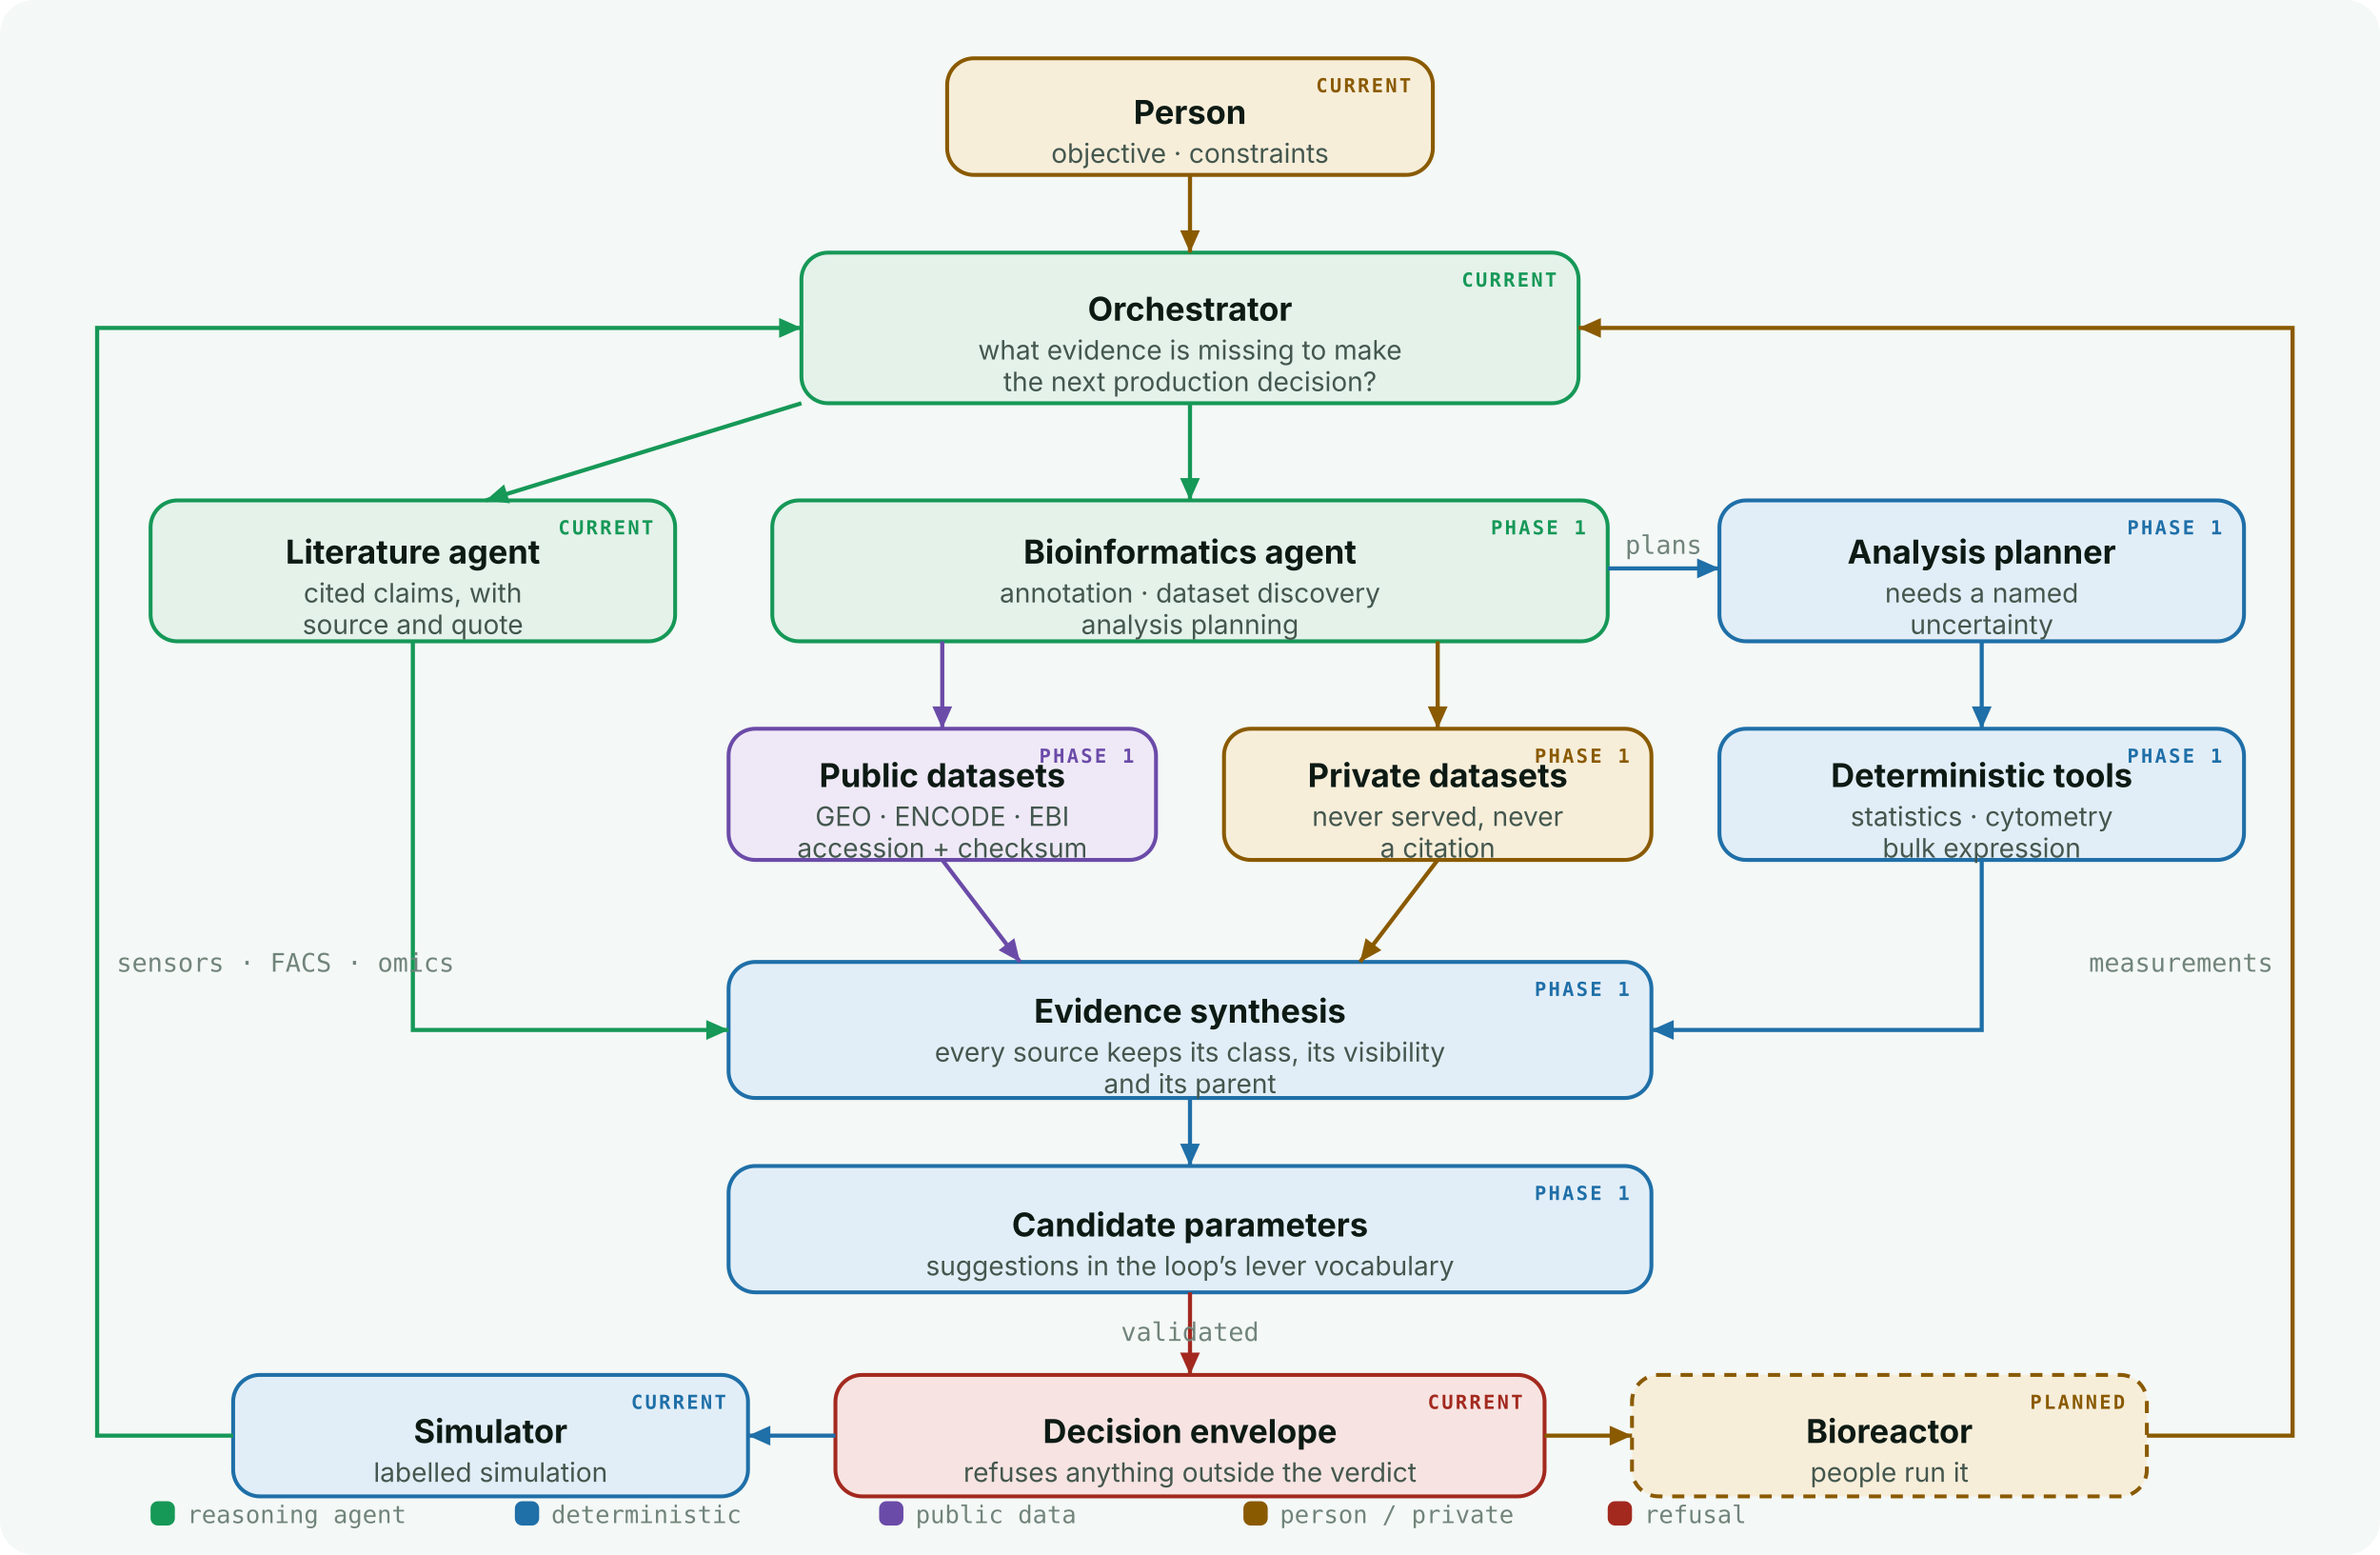
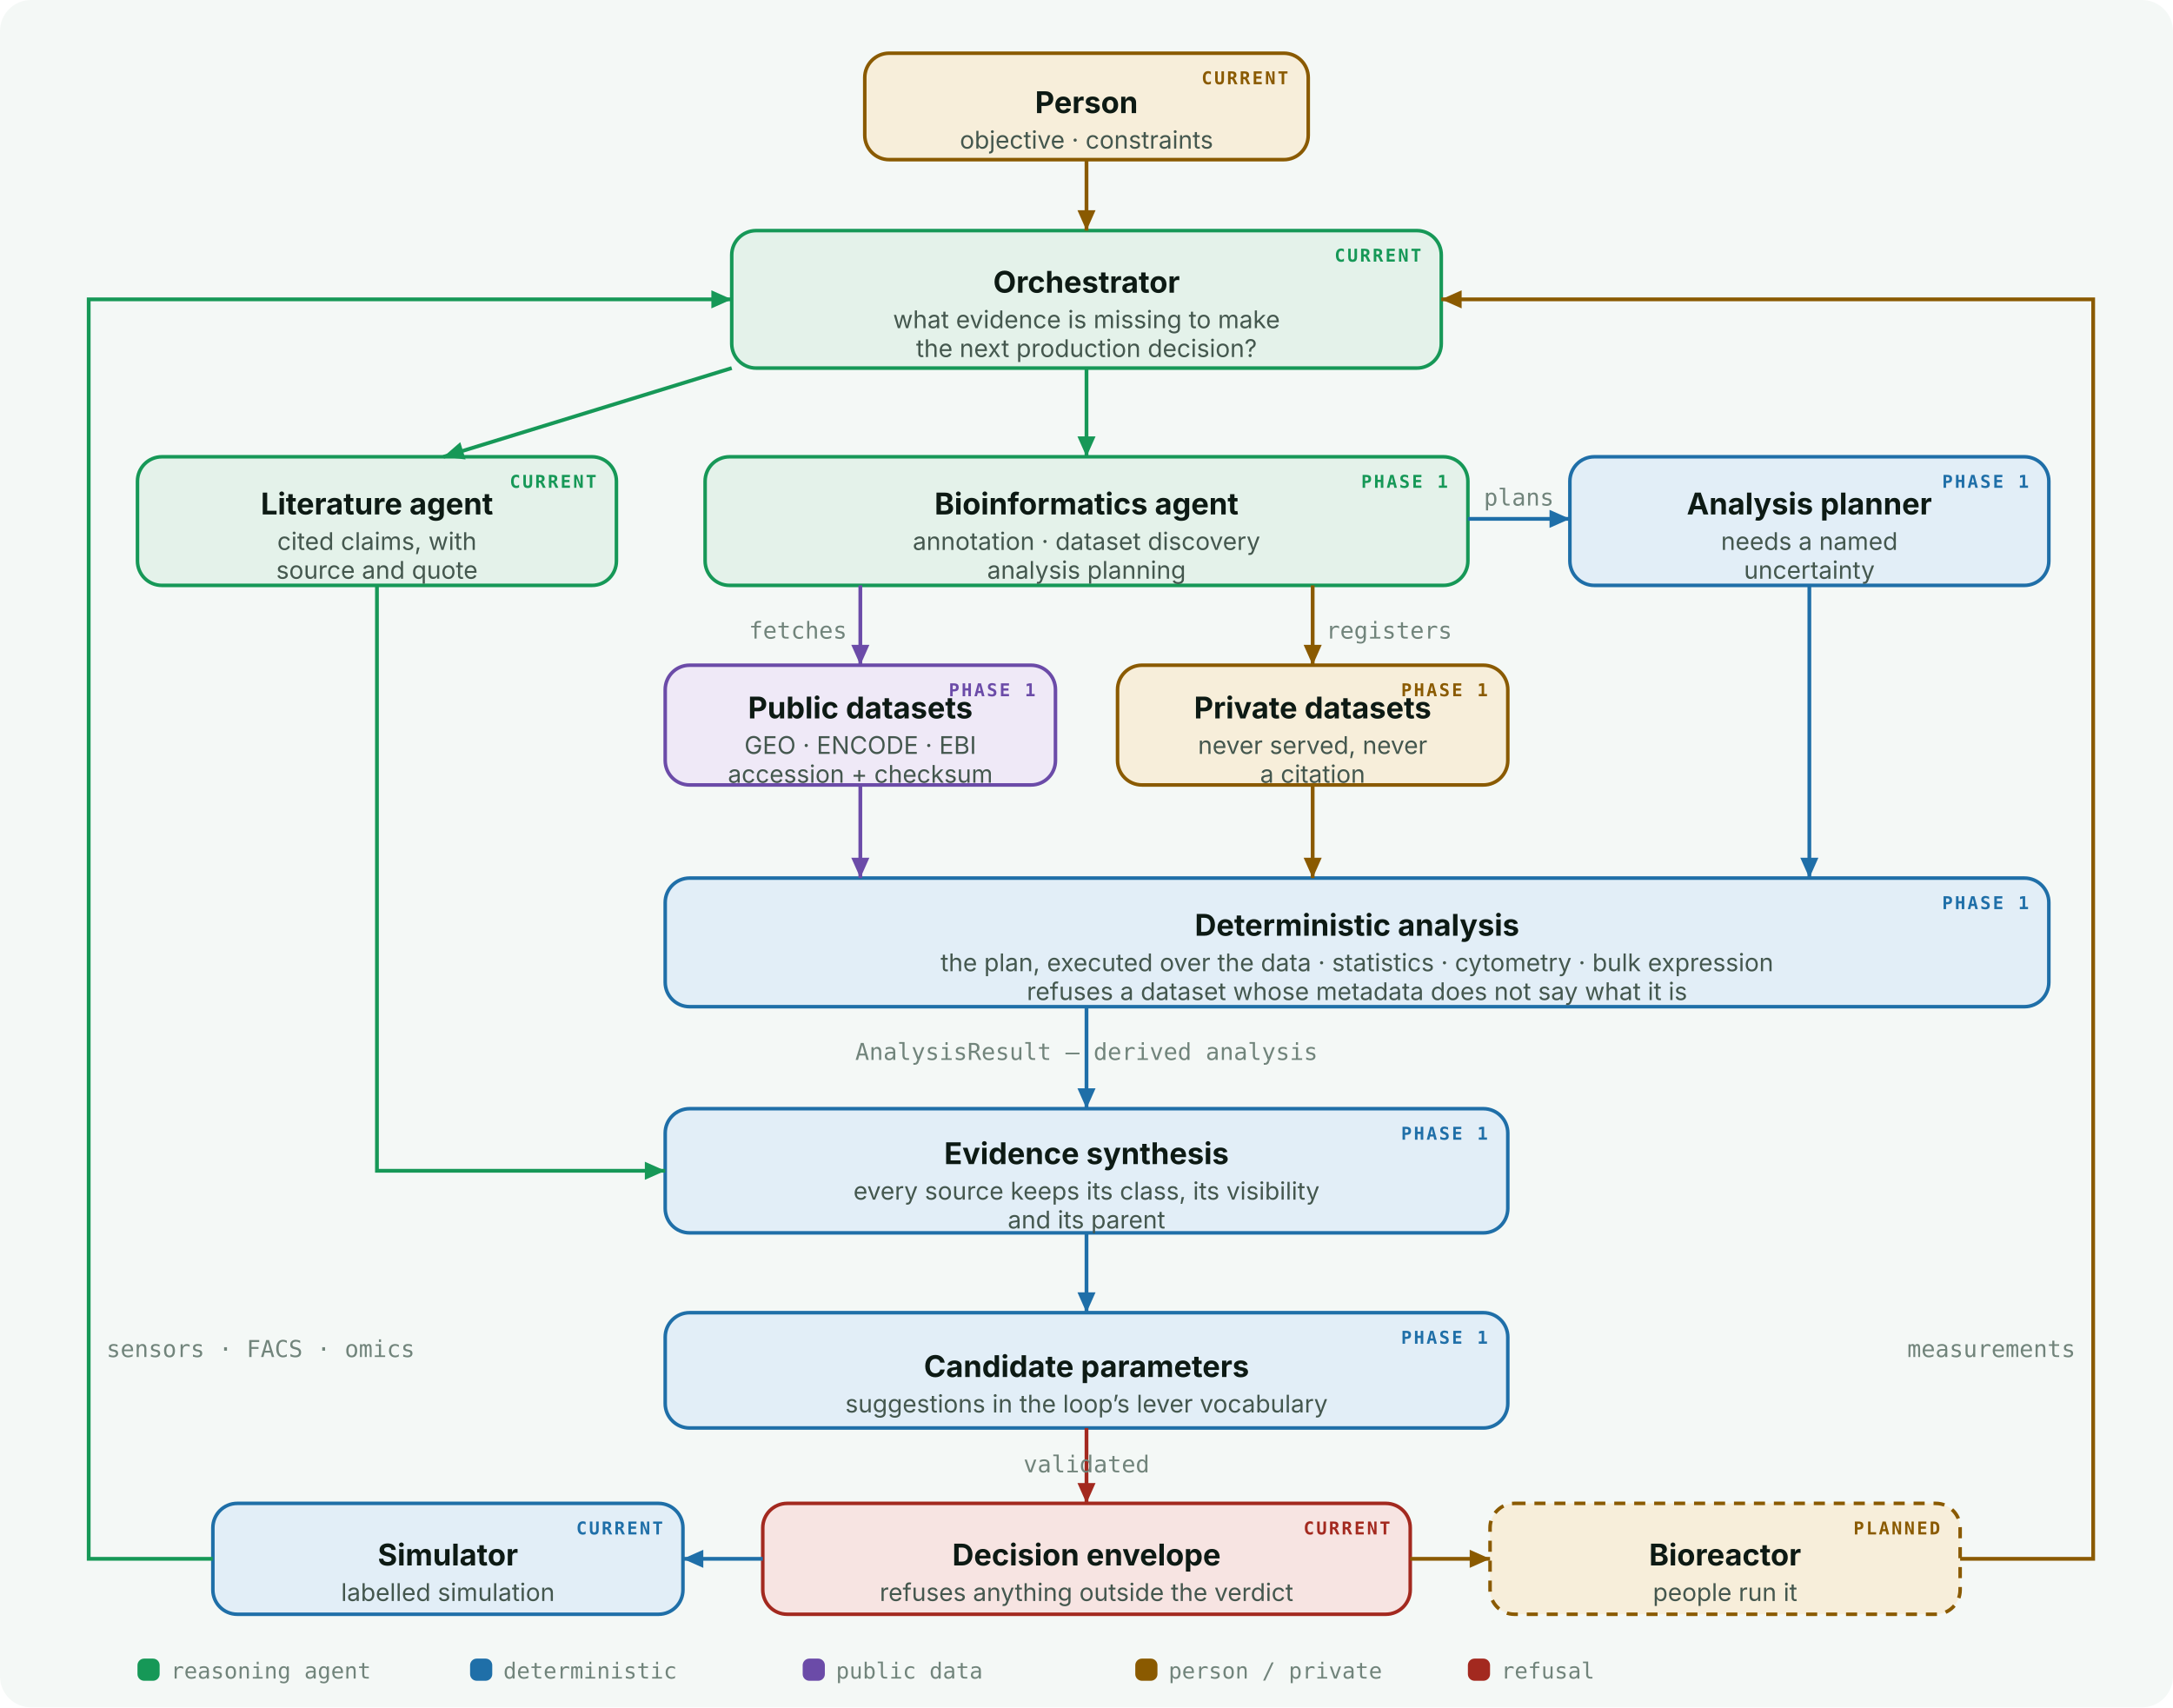
- <svg xmlns="http://www.w3.org/2000/svg" viewBox="0 0 980 640" width="980" height="640" role="img" font-family="Inter,system-ui,-apple-system,sans-serif" aria-label="A person states an objective. The orchestrator asks the literature and bioinformatics specialists for evidence, the bioinformatics agent plans an analysis against a named uncertainty and deterministic tools execute it, the evidence is synthesised into candidate parameters, and only a validated decision reaches the simulator or the bioreactor. Measurements return to the orchestrator.">
+ <svg xmlns="http://www.w3.org/2000/svg" viewBox="0 0 980 770" width="980" height="770" role="img" font-family="Inter,system-ui,-apple-system,sans-serif" aria-label="A person states an objective. The orchestrator asks the literature and bioinformatics specialists for evidence. The bioinformatics agent discovers a public dataset or registers a private one and plans an analysis against a named uncertainty; deterministic tools then execute that plan over the data itself and return an AnalysisResult. Only those results, never the raw datasets, enter evidence synthesis, which produces candidate parameters; a validated decision reaches the simulator or the bioreactor, and measurements return to the orchestrator.">
  <defs>
    <marker id="a-169857" viewBox="0 0 10 10" refX="9" refY="5" markerWidth="6" markerHeight="6" orient="auto-start-reverse">
      <path d="M 0 1 L 9 5 L 0 9 z" fill="#169857" />
    </marker>
    <marker id="a-1f6fa8" viewBox="0 0 10 10" refX="9" refY="5" markerWidth="6" markerHeight="6" orient="auto-start-reverse">
      <path d="M 0 1 L 9 5 L 0 9 z" fill="#1f6fa8" />
    </marker>
    <marker id="a-6b4ba8" viewBox="0 0 10 10" refX="9" refY="5" markerWidth="6" markerHeight="6" orient="auto-start-reverse">
      <path d="M 0 1 L 9 5 L 0 9 z" fill="#6b4ba8" />
    </marker>
    <marker id="a-8a5a00" viewBox="0 0 10 10" refX="9" refY="5" markerWidth="6" markerHeight="6" orient="auto-start-reverse">
      <path d="M 0 1 L 9 5 L 0 9 z" fill="#8a5a00" />
    </marker>
    <marker id="a-a3291f" viewBox="0 0 10 10" refX="9" refY="5" markerWidth="6" markerHeight="6" orient="auto-start-reverse">
      <path d="M 0 1 L 9 5 L 0 9 z" fill="#a3291f" />
    </marker>
    <marker id="a-c9d6cf" viewBox="0 0 10 10" refX="9" refY="5" markerWidth="6" markerHeight="6" orient="auto-start-reverse">
      <path d="M 0 1 L 9 5 L 0 9 z" fill="#c9d6cf" />
    </marker>
  </defs>
-   <rect width="980" height="640" rx="14" fill="#f4f8f6" />
+   <rect width="980" height="770" rx="14" fill="#f4f8f6" />
  <rect x="390" y="24" width="200" height="48" rx="11" fill="#f7eeda" stroke="#8a5a00" stroke-width="1.6" />
  <text x="581" y="38" text-anchor="end" fill="#8a5a00" font-size="8" font-family="ui-monospace,SFMono-Regular,Menlo,monospace" font-weight="700" letter-spacing="0.9">CURRENT</text>
  <text x="490.0" y="51.0" text-anchor="middle" fill="#0d1a14" font-size="13.5" font-weight="650">Person</text>
  <text x="490.0" y="67.0" text-anchor="middle" fill="#44574e" font-size="11">objective · constraints</text>
  <rect x="330" y="104" width="320" height="62" rx="11" fill="#e4f2ea" stroke="#169857" stroke-width="1.6" />
  <text x="641" y="118" text-anchor="end" fill="#169857" font-size="8" font-family="ui-monospace,SFMono-Regular,Menlo,monospace" font-weight="700" letter-spacing="0.9">CURRENT</text>
  <text x="490.0" y="132.0" text-anchor="middle" fill="#0d1a14" font-size="13.5" font-weight="650">Orchestrator</text>
  <text x="490.0" y="148.0" text-anchor="middle" fill="#44574e" font-size="11">what evidence is missing to make</text>
  <text x="490.0" y="161.0" text-anchor="middle" fill="#44574e" font-size="11">the next production decision?</text>
  <line x1="490" y1="72" x2="490" y2="104" stroke="#8a5a00" stroke-width="1.7" marker-end="url(#a-8a5a00)" />
  <rect x="62" y="206" width="216" height="58" rx="11" fill="#e4f2ea" stroke="#169857" stroke-width="1.6" />
  <text x="269" y="220" text-anchor="end" fill="#169857" font-size="8" font-family="ui-monospace,SFMono-Regular,Menlo,monospace" font-weight="700" letter-spacing="0.9">CURRENT</text>
  <text x="170.0" y="232.0" text-anchor="middle" fill="#0d1a14" font-size="13.5" font-weight="650">Literature agent</text>
  <text x="170.0" y="248.0" text-anchor="middle" fill="#44574e" font-size="11">cited claims, with</text>
  <text x="170.0" y="261.0" text-anchor="middle" fill="#44574e" font-size="11">source and quote</text>
  <rect x="318" y="206" width="344" height="58" rx="11" fill="#e4f2ea" stroke="#169857" stroke-width="1.6" />
  <text x="653" y="220" text-anchor="end" fill="#169857" font-size="8" font-family="ui-monospace,SFMono-Regular,Menlo,monospace" font-weight="700" letter-spacing="0.9">PHASE 1</text>
  <text x="490.0" y="232.0" text-anchor="middle" fill="#0d1a14" font-size="13.5" font-weight="650">Bioinformatics agent</text>
  <text x="490.0" y="248.0" text-anchor="middle" fill="#44574e" font-size="11">annotation · dataset discovery</text>
  <text x="490.0" y="261.0" text-anchor="middle" fill="#44574e" font-size="11">analysis planning</text>
  <line x1="330" y1="166" x2="200" y2="206" stroke="#169857" stroke-width="1.7" marker-end="url(#a-169857)" />
  <line x1="490" y1="166" x2="490" y2="206" stroke="#169857" stroke-width="1.7" marker-end="url(#a-169857)" />
  <rect x="300" y="300" width="176" height="54" rx="11" fill="#efe9f7" stroke="#6b4ba8" stroke-width="1.6" />
  <text x="467" y="314" text-anchor="end" fill="#6b4ba8" font-size="8" font-family="ui-monospace,SFMono-Regular,Menlo,monospace" font-weight="700" letter-spacing="0.9">PHASE 1</text>
  <text x="388.0" y="324.0" text-anchor="middle" fill="#0d1a14" font-size="13.5" font-weight="650">Public datasets</text>
  <text x="388.0" y="340.0" text-anchor="middle" fill="#44574e" font-size="11">GEO · ENCODE · EBI</text>
  <text x="388.0" y="353.0" text-anchor="middle" fill="#44574e" font-size="11">accession + checksum</text>
  <rect x="504" y="300" width="176" height="54" rx="11" fill="#f7eeda" stroke="#8a5a00" stroke-width="1.6" />
  <text x="671" y="314" text-anchor="end" fill="#8a5a00" font-size="8" font-family="ui-monospace,SFMono-Regular,Menlo,monospace" font-weight="700" letter-spacing="0.9">PHASE 1</text>
  <text x="592.0" y="324.0" text-anchor="middle" fill="#0d1a14" font-size="13.5" font-weight="650">Private datasets</text>
  <text x="592.0" y="340.0" text-anchor="middle" fill="#44574e" font-size="11">never served, never</text>
  <text x="592.0" y="353.0" text-anchor="middle" fill="#44574e" font-size="11">a citation</text>
  <rect x="708" y="206" width="216" height="58" rx="11" fill="#e2eef7" stroke="#1f6fa8" stroke-width="1.6" />
  <text x="915" y="220" text-anchor="end" fill="#1f6fa8" font-size="8" font-family="ui-monospace,SFMono-Regular,Menlo,monospace" font-weight="700" letter-spacing="0.9">PHASE 1</text>
  <text x="816.0" y="232.0" text-anchor="middle" fill="#0d1a14" font-size="13.5" font-weight="650">Analysis planner</text>
  <text x="816.0" y="248.0" text-anchor="middle" fill="#44574e" font-size="11">needs a named</text>
  <text x="816.0" y="261.0" text-anchor="middle" fill="#44574e" font-size="11">uncertainty</text>
-   <rect x="708" y="300" width="216" height="54" rx="11" fill="#e2eef7" stroke="#1f6fa8" stroke-width="1.6" />
-   <text x="915" y="314" text-anchor="end" fill="#1f6fa8" font-size="8" font-family="ui-monospace,SFMono-Regular,Menlo,monospace" font-weight="700" letter-spacing="0.9">PHASE 1</text>
-   <text x="816.0" y="324.0" text-anchor="middle" fill="#0d1a14" font-size="13.5" font-weight="650">Deterministic tools</text>
-   <text x="816.0" y="340.0" text-anchor="middle" fill="#44574e" font-size="11">statistics · cytometry</text>
-   <text x="816.0" y="353.0" text-anchor="middle" fill="#44574e" font-size="11">bulk expression</text>
  <line x1="388" y1="264" x2="388" y2="300" stroke="#6b4ba8" stroke-width="1.7" marker-end="url(#a-6b4ba8)" />
+   <text x="382" y="288" text-anchor="end" fill="#71847b" font-size="10.5" font-family="ui-monospace,SFMono-Regular,Menlo,monospace">fetches</text>
  <line x1="592" y1="264" x2="592" y2="300" stroke="#8a5a00" stroke-width="1.7" marker-end="url(#a-8a5a00)" />
+   <text x="598" y="288" text-anchor="start" fill="#71847b" font-size="10.5" font-family="ui-monospace,SFMono-Regular,Menlo,monospace">registers</text>
  <line x1="662" y1="234" x2="708" y2="234" stroke="#1f6fa8" stroke-width="1.7" marker-end="url(#a-1f6fa8)" />
  <text x="685.0" y="228" text-anchor="middle" fill="#71847b" font-size="10.5" font-family="ui-monospace,SFMono-Regular,Menlo,monospace">plans</text>
-   <line x1="816" y1="264" x2="816" y2="300" stroke="#1f6fa8" stroke-width="1.7" marker-end="url(#a-1f6fa8)" />
-   <rect x="300" y="396" width="380" height="56" rx="11" fill="#e2eef7" stroke="#1f6fa8" stroke-width="1.6" />
-   <text x="671" y="410" text-anchor="end" fill="#1f6fa8" font-size="8" font-family="ui-monospace,SFMono-Regular,Menlo,monospace" font-weight="700" letter-spacing="0.9">PHASE 1</text>
-   <text x="490.0" y="421.0" text-anchor="middle" fill="#0d1a14" font-size="13.5" font-weight="650">Evidence synthesis</text>
-   <text x="490.0" y="437.0" text-anchor="middle" fill="#44574e" font-size="11">every source keeps its class, its visibility</text>
-   <text x="490.0" y="450.0" text-anchor="middle" fill="#44574e" font-size="11">and its parent</text>
-   <polyline points="170,264 170,424 300,424" fill="none" stroke="#169857" stroke-width="1.7" marker-end="url(#a-169857)" />
-   <polyline points="816,354 816,424 680,424" fill="none" stroke="#1f6fa8" stroke-width="1.7" marker-end="url(#a-1f6fa8)" />
-   <line x1="388" y1="354" x2="420" y2="396" stroke="#6b4ba8" stroke-width="1.7" marker-end="url(#a-6b4ba8)" />
-   <line x1="592" y1="354" x2="560" y2="396" stroke="#8a5a00" stroke-width="1.7" marker-end="url(#a-8a5a00)" />
-   <rect x="300" y="480" width="380" height="52" rx="11" fill="#e2eef7" stroke="#1f6fa8" stroke-width="1.6" />
-   <text x="671" y="494" text-anchor="end" fill="#1f6fa8" font-size="8" font-family="ui-monospace,SFMono-Regular,Menlo,monospace" font-weight="700" letter-spacing="0.9">PHASE 1</text>
-   <text x="490.0" y="509.0" text-anchor="middle" fill="#0d1a14" font-size="13.5" font-weight="650">Candidate parameters</text>
-   <text x="490.0" y="525.0" text-anchor="middle" fill="#44574e" font-size="11">suggestions in the loop’s lever vocabulary</text>
-   <line x1="490" y1="452" x2="490" y2="480" stroke="#1f6fa8" stroke-width="1.7" marker-end="url(#a-1f6fa8)" />
-   <rect x="96" y="566" width="212" height="50" rx="11" fill="#e2eef7" stroke="#1f6fa8" stroke-width="1.6" />
-   <text x="299" y="580" text-anchor="end" fill="#1f6fa8" font-size="8" font-family="ui-monospace,SFMono-Regular,Menlo,monospace" font-weight="700" letter-spacing="0.9">CURRENT</text>
-   <text x="202.0" y="594.0" text-anchor="middle" fill="#0d1a14" font-size="13.5" font-weight="650">Simulator</text>
-   <text x="202.0" y="610.0" text-anchor="middle" fill="#44574e" font-size="11">labelled simulation</text>
-   <rect x="672" y="566" width="212" height="50" rx="11" fill="#f7eeda" stroke="#8a5a00" stroke-width="1.6" stroke-dasharray="5 4" />
-   <text x="875" y="580" text-anchor="end" fill="#8a5a00" font-size="8" font-family="ui-monospace,SFMono-Regular,Menlo,monospace" font-weight="700" letter-spacing="0.9">PLANNED</text>
-   <text x="778.0" y="594.0" text-anchor="middle" fill="#0d1a14" font-size="13.5" font-weight="650">Bioreactor</text>
-   <text x="778.0" y="610.0" text-anchor="middle" fill="#44574e" font-size="11">people run it</text>
-   <rect x="344" y="566" width="292" height="50" rx="11" fill="#f7e4e2" stroke="#a3291f" stroke-width="1.6" />
-   <text x="627" y="580" text-anchor="end" fill="#a3291f" font-size="8" font-family="ui-monospace,SFMono-Regular,Menlo,monospace" font-weight="700" letter-spacing="0.9">CURRENT</text>
-   <text x="490.0" y="594.0" text-anchor="middle" fill="#0d1a14" font-size="13.5" font-weight="650">Decision envelope</text>
-   <text x="490.0" y="610.0" text-anchor="middle" fill="#44574e" font-size="11">refuses anything outside the verdict</text>
-   <line x1="490" y1="532" x2="490" y2="566" stroke="#a3291f" stroke-width="1.7" marker-end="url(#a-a3291f)" />
-   <text x="490.0" y="552" text-anchor="middle" fill="#71847b" font-size="10.5" font-family="ui-monospace,SFMono-Regular,Menlo,monospace">validated</text>
-   <line x1="344" y1="591" x2="308" y2="591" stroke="#1f6fa8" stroke-width="1.7" marker-end="url(#a-1f6fa8)" />
-   <line x1="636" y1="591" x2="672" y2="591" stroke="#8a5a00" stroke-width="1.7" marker-end="url(#a-8a5a00)" />
-   <polyline points="96,591 40,591 40,135 330,135" fill="none" stroke="#169857" stroke-width="1.7" marker-end="url(#a-169857)" />
-   <text x="48" y="400" text-anchor="start" fill="#71847b" font-size="10.5" font-family="ui-monospace,SFMono-Regular,Menlo,monospace">sensors · FACS · omics</text>
-   <polyline points="884,591 944,591 944,135 650,135" fill="none" stroke="#8a5a00" stroke-width="1.7" marker-end="url(#a-8a5a00)" />
-   <text x="936" y="400" text-anchor="end" fill="#71847b" font-size="10.5" font-family="ui-monospace,SFMono-Regular,Menlo,monospace">measurements</text>
-   <rect x="62" y="618" width="10" height="10" rx="3" fill="#169857" />
-   <text x="77" y="627" fill="#71847b" font-size="10" font-family="ui-monospace,SFMono-Regular,Menlo,monospace">reasoning agent</text>
-   <rect x="212" y="618" width="10" height="10" rx="3" fill="#1f6fa8" />
-   <text x="227" y="627" fill="#71847b" font-size="10" font-family="ui-monospace,SFMono-Regular,Menlo,monospace">deterministic</text>
-   <rect x="362" y="618" width="10" height="10" rx="3" fill="#6b4ba8" />
-   <text x="377" y="627" fill="#71847b" font-size="10" font-family="ui-monospace,SFMono-Regular,Menlo,monospace">public data</text>
-   <rect x="512" y="618" width="10" height="10" rx="3" fill="#8a5a00" />
-   <text x="527" y="627" fill="#71847b" font-size="10" font-family="ui-monospace,SFMono-Regular,Menlo,monospace">person / private</text>
-   <rect x="662" y="618" width="10" height="10" rx="3" fill="#a3291f" />
-   <text x="677" y="627" fill="#71847b" font-size="10" font-family="ui-monospace,SFMono-Regular,Menlo,monospace">refusal</text>
+   <rect x="300" y="396" width="624" height="58" rx="11" fill="#e2eef7" stroke="#1f6fa8" stroke-width="1.6" />
+   <text x="915" y="410" text-anchor="end" fill="#1f6fa8" font-size="8" font-family="ui-monospace,SFMono-Regular,Menlo,monospace" font-weight="700" letter-spacing="0.9">PHASE 1</text>
+   <text x="612.0" y="422.0" text-anchor="middle" fill="#0d1a14" font-size="13.5" font-weight="650">Deterministic analysis</text>
+   <text x="612.0" y="438.0" text-anchor="middle" fill="#44574e" font-size="11">the plan, executed over the data · statistics · cytometry · bulk expression</text>
+   <text x="612.0" y="451.0" text-anchor="middle" fill="#44574e" font-size="11">refuses a dataset whose metadata does not say what it is</text>
+   <line x1="388" y1="354" x2="388" y2="396" stroke="#6b4ba8" stroke-width="1.7" marker-end="url(#a-6b4ba8)" />
+   <line x1="592" y1="354" x2="592" y2="396" stroke="#8a5a00" stroke-width="1.7" marker-end="url(#a-8a5a00)" />
+   <line x1="816" y1="264" x2="816" y2="396" stroke="#1f6fa8" stroke-width="1.7" marker-end="url(#a-1f6fa8)" />
+   <rect x="300" y="500" width="380" height="56" rx="11" fill="#e2eef7" stroke="#1f6fa8" stroke-width="1.6" />
+   <text x="671" y="514" text-anchor="end" fill="#1f6fa8" font-size="8" font-family="ui-monospace,SFMono-Regular,Menlo,monospace" font-weight="700" letter-spacing="0.9">PHASE 1</text>
+   <text x="490.0" y="525.0" text-anchor="middle" fill="#0d1a14" font-size="13.5" font-weight="650">Evidence synthesis</text>
+   <text x="490.0" y="541.0" text-anchor="middle" fill="#44574e" font-size="11">every source keeps its class, its visibility</text>
+   <text x="490.0" y="554.0" text-anchor="middle" fill="#44574e" font-size="11">and its parent</text>
+   <line x1="490" y1="454" x2="490" y2="500" stroke="#1f6fa8" stroke-width="1.7" marker-end="url(#a-1f6fa8)" />
+   <text x="490.0" y="478" text-anchor="middle" fill="#71847b" font-size="10.5" font-family="ui-monospace,SFMono-Regular,Menlo,monospace">AnalysisResult — derived analysis</text>
+   <polyline points="170,264 170,528 300,528" fill="none" stroke="#169857" stroke-width="1.7" marker-end="url(#a-169857)" />
+   <rect x="300" y="592" width="380" height="52" rx="11" fill="#e2eef7" stroke="#1f6fa8" stroke-width="1.6" />
+   <text x="671" y="606" text-anchor="end" fill="#1f6fa8" font-size="8" font-family="ui-monospace,SFMono-Regular,Menlo,monospace" font-weight="700" letter-spacing="0.9">PHASE 1</text>
+   <text x="490.0" y="621.0" text-anchor="middle" fill="#0d1a14" font-size="13.5" font-weight="650">Candidate parameters</text>
+   <text x="490.0" y="637.0" text-anchor="middle" fill="#44574e" font-size="11">suggestions in the loop’s lever vocabulary</text>
+   <line x1="490" y1="556" x2="490" y2="592" stroke="#1f6fa8" stroke-width="1.7" marker-end="url(#a-1f6fa8)" />
+   <rect x="96" y="678" width="212" height="50" rx="11" fill="#e2eef7" stroke="#1f6fa8" stroke-width="1.6" />
+   <text x="299" y="692" text-anchor="end" fill="#1f6fa8" font-size="8" font-family="ui-monospace,SFMono-Regular,Menlo,monospace" font-weight="700" letter-spacing="0.9">CURRENT</text>
+   <text x="202.0" y="706.0" text-anchor="middle" fill="#0d1a14" font-size="13.5" font-weight="650">Simulator</text>
+   <text x="202.0" y="722.0" text-anchor="middle" fill="#44574e" font-size="11">labelled simulation</text>
+   <rect x="672" y="678" width="212" height="50" rx="11" fill="#f7eeda" stroke="#8a5a00" stroke-width="1.6" stroke-dasharray="5 4" />
+   <text x="875" y="692" text-anchor="end" fill="#8a5a00" font-size="8" font-family="ui-monospace,SFMono-Regular,Menlo,monospace" font-weight="700" letter-spacing="0.9">PLANNED</text>
+   <text x="778.0" y="706.0" text-anchor="middle" fill="#0d1a14" font-size="13.5" font-weight="650">Bioreactor</text>
+   <text x="778.0" y="722.0" text-anchor="middle" fill="#44574e" font-size="11">people run it</text>
+   <rect x="344" y="678" width="292" height="50" rx="11" fill="#f7e4e2" stroke="#a3291f" stroke-width="1.6" />
+   <text x="627" y="692" text-anchor="end" fill="#a3291f" font-size="8" font-family="ui-monospace,SFMono-Regular,Menlo,monospace" font-weight="700" letter-spacing="0.9">CURRENT</text>
+   <text x="490.0" y="706.0" text-anchor="middle" fill="#0d1a14" font-size="13.5" font-weight="650">Decision envelope</text>
+   <text x="490.0" y="722.0" text-anchor="middle" fill="#44574e" font-size="11">refuses anything outside the verdict</text>
+   <line x1="490" y1="644" x2="490" y2="678" stroke="#a3291f" stroke-width="1.7" marker-end="url(#a-a3291f)" />
+   <text x="490.0" y="664" text-anchor="middle" fill="#71847b" font-size="10.5" font-family="ui-monospace,SFMono-Regular,Menlo,monospace">validated</text>
+   <line x1="344" y1="703" x2="308" y2="703" stroke="#1f6fa8" stroke-width="1.7" marker-end="url(#a-1f6fa8)" />
+   <line x1="636" y1="703" x2="672" y2="703" stroke="#8a5a00" stroke-width="1.7" marker-end="url(#a-8a5a00)" />
+   <polyline points="96,703 40,703 40,135 330,135" fill="none" stroke="#169857" stroke-width="1.7" marker-end="url(#a-169857)" />
+   <text x="48" y="612" text-anchor="start" fill="#71847b" font-size="10.5" font-family="ui-monospace,SFMono-Regular,Menlo,monospace">sensors · FACS · omics</text>
+   <polyline points="884,703 944,703 944,135 650,135" fill="none" stroke="#8a5a00" stroke-width="1.7" marker-end="url(#a-8a5a00)" />
+   <text x="936" y="612" text-anchor="end" fill="#71847b" font-size="10.5" font-family="ui-monospace,SFMono-Regular,Menlo,monospace">measurements</text>
+   <rect x="62" y="748" width="10" height="10" rx="3" fill="#169857" />
+   <text x="77" y="757" fill="#71847b" font-size="10" font-family="ui-monospace,SFMono-Regular,Menlo,monospace">reasoning agent</text>
+   <rect x="212" y="748" width="10" height="10" rx="3" fill="#1f6fa8" />
+   <text x="227" y="757" fill="#71847b" font-size="10" font-family="ui-monospace,SFMono-Regular,Menlo,monospace">deterministic</text>
+   <rect x="362" y="748" width="10" height="10" rx="3" fill="#6b4ba8" />
+   <text x="377" y="757" fill="#71847b" font-size="10" font-family="ui-monospace,SFMono-Regular,Menlo,monospace">public data</text>
+   <rect x="512" y="748" width="10" height="10" rx="3" fill="#8a5a00" />
+   <text x="527" y="757" fill="#71847b" font-size="10" font-family="ui-monospace,SFMono-Regular,Menlo,monospace">person / private</text>
+   <rect x="662" y="748" width="10" height="10" rx="3" fill="#a3291f" />
+   <text x="677" y="757" fill="#71847b" font-size="10" font-family="ui-monospace,SFMono-Regular,Menlo,monospace">refusal</text>
</svg>
